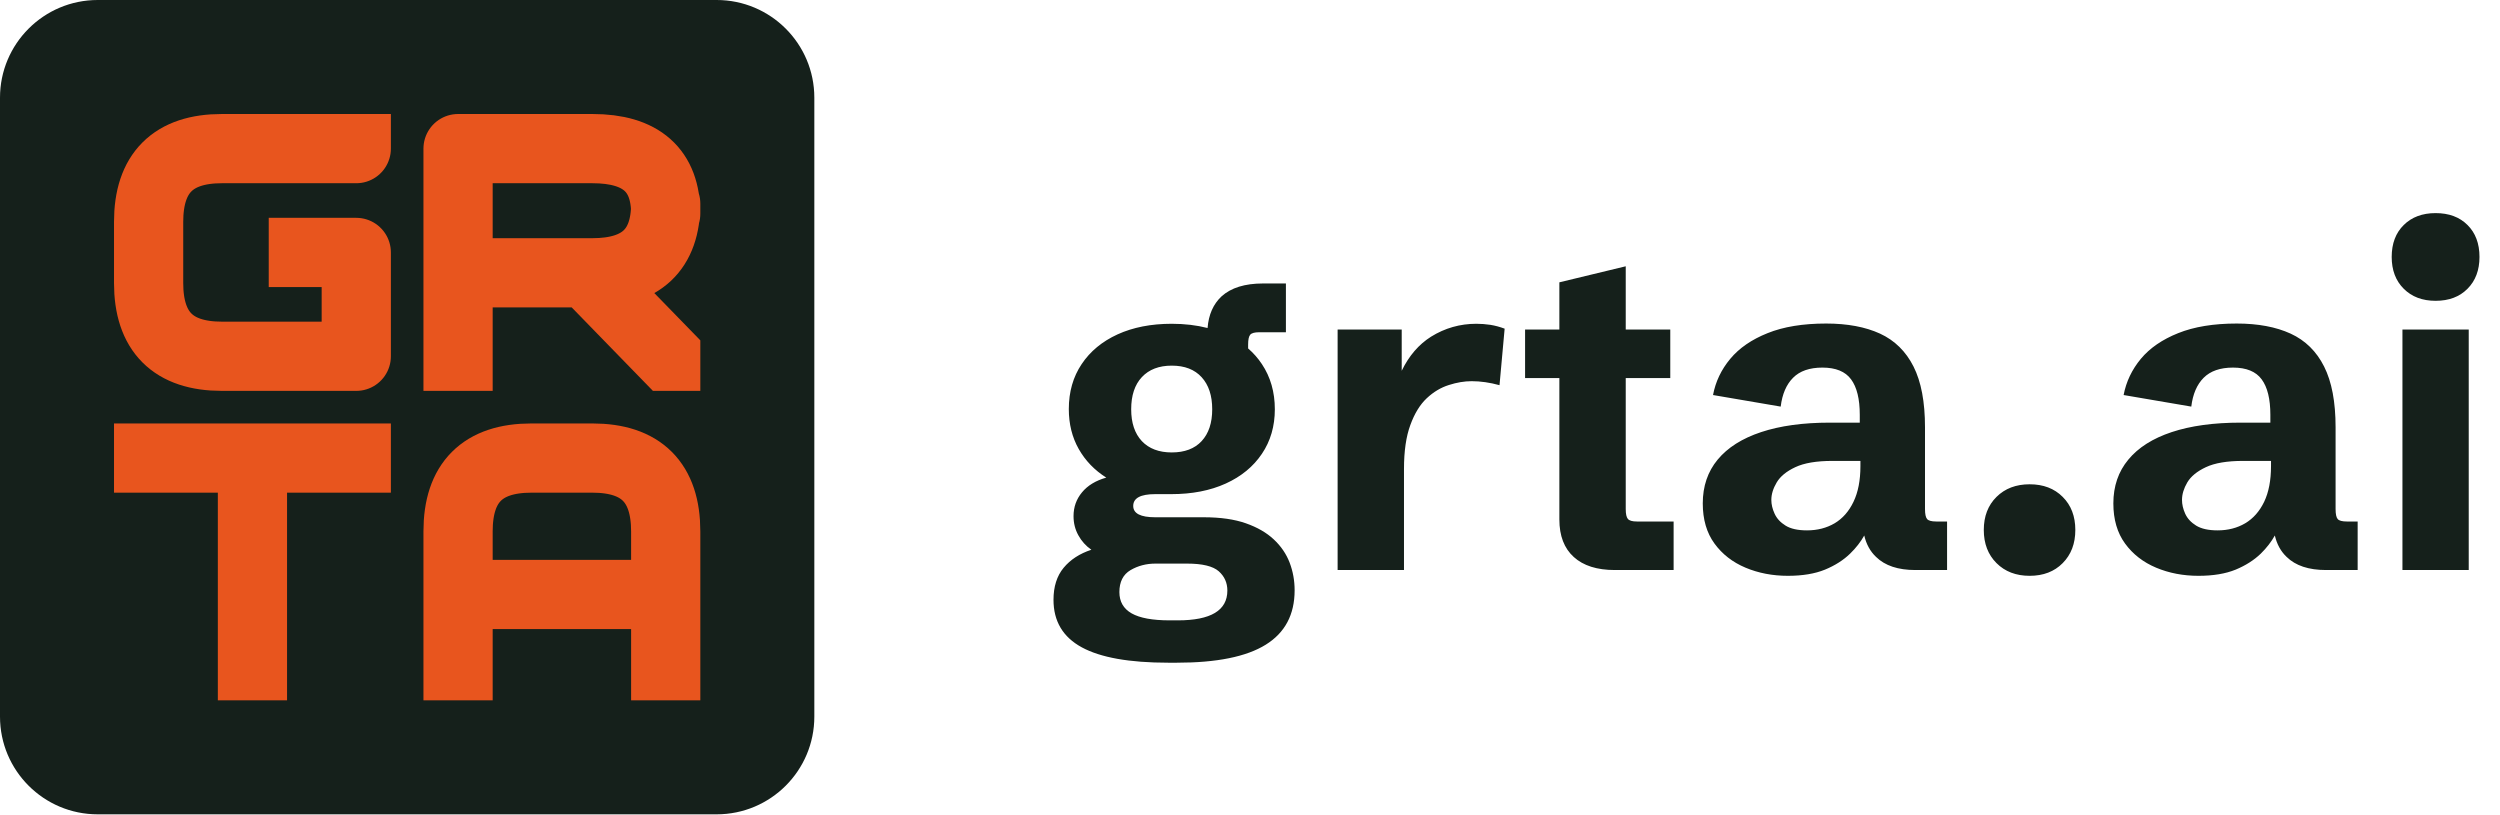
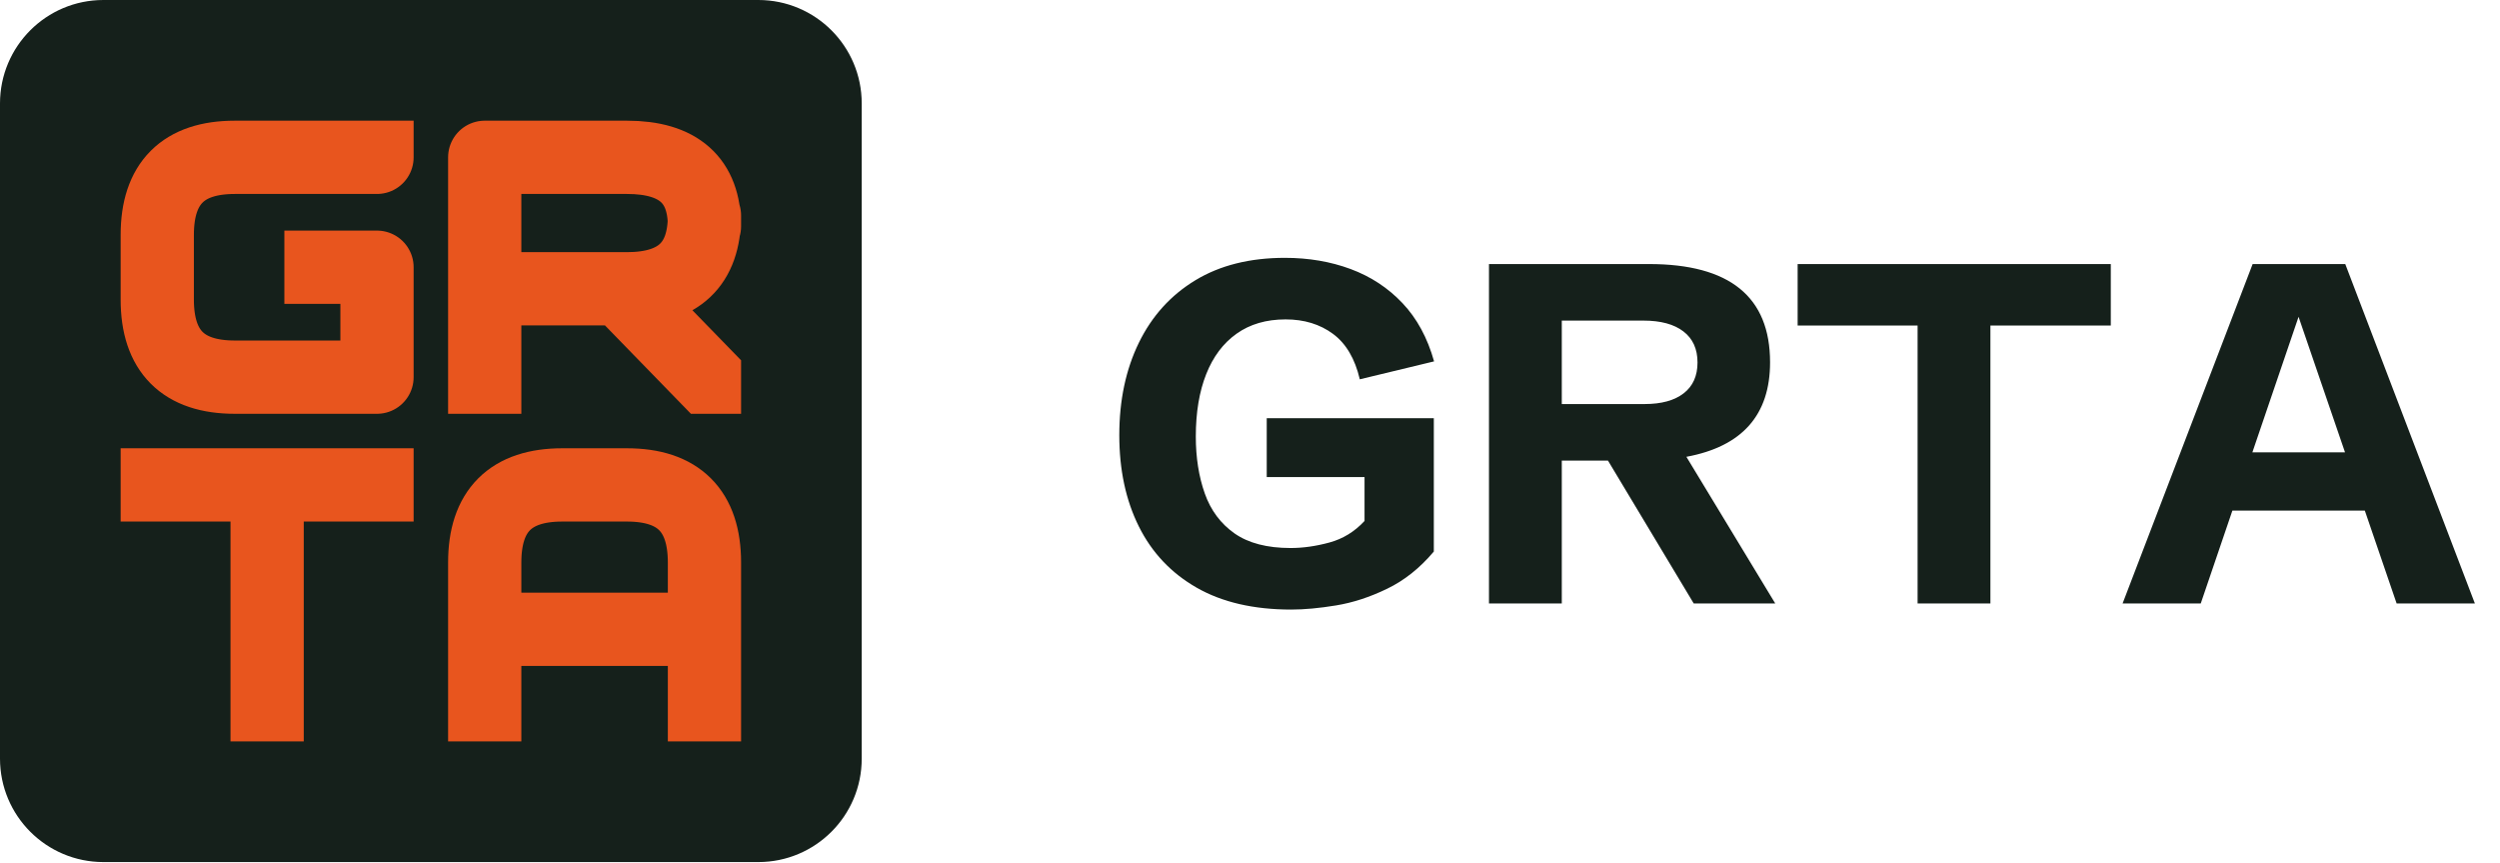
- <svg xmlns="http://www.w3.org/2000/svg" viewBox="0 0 307 100" role="img" aria-label="grta.ai">
+ <svg xmlns="http://www.w3.org/2000/svg" viewBox="0 0 290 100" role="img" aria-label="GRTA">
  <defs>
    <clipPath id="lk-G">
      <rect x="14" y="14" width="34" height="34" />
    </clipPath>
    <clipPath id="lk-R">
      <rect x="52" y="14" width="34" height="34" />
    </clipPath>
    <clipPath id="lk-T">
      <rect x="14" y="52" width="34" height="34" />
    </clipPath>
    <clipPath id="lk-A">
      <rect x="52" y="52" width="34" height="34" />
    </clipPath>
  </defs>
  <rect width="100" height="100" rx="12" fill="#15201B" />
  <g fill="none" stroke="#E8551E" stroke-width="8.5" stroke-linejoin="round" stroke-linecap="butt">
    <path clip-path="url(#lk-G)" d="M43.75 12 V18.25 H27.25 Q18.25 18.25 18.25 27.25 V34.75 Q18.25 43.75 27.25 43.75 H43.75 V31 H33" />
    <path clip-path="url(#lk-R)" d="M56.25 50 V18.25 H72.75 Q81.75 18.25 81.75 26.25 V25 Q81.75 33.5 72.75 33.5 H56.25 M72 33.5 L90 52" />
    <path clip-path="url(#lk-T)" d="M12 56.25 H50 M31 56.25 V88" />
    <path clip-path="url(#lk-A)" d="M56.25 88 V65.25 Q56.25 56.25 65.25 56.25 H72.75 Q81.75 56.25 81.75 65.25 V88 M56.25 73 H81.75" />
  </g>
-   <path d="M144.52 81.38L143.45 81.38Q136.31 81.38 132.84 79.49Q129.37 77.60 129.37 73.66Q129.37 71.23 130.61 69.73Q131.86 68.22 134.02 67.51Q133 66.80 132.42 65.73Q131.83 64.67 131.83 63.38Q131.83 61.71 132.87 60.46Q133.91 59.20 135.85 58.65Q133.69 57.29 132.47 55.14Q131.25 52.99 131.25 50.23Q131.25 47.06 132.83 44.71Q134.40 42.36 137.24 41.06Q140.09 39.76 143.89 39.76Q146.27 39.76 148.29 40.28Q148.48 37.82 150.01 36.39Q151.76 34.81 155.10 34.81L157.91 34.81L157.91 40.80L154.63 40.80Q153.79 40.80 153.53 41.10Q153.27 41.40 153.27 42.30L153.27 42.79Q154.25 43.64 154.96 44.71Q156.55 47.09 156.55 50.26Q156.55 53.38 154.96 55.73Q153.38 58.08 150.52 59.38Q147.66 60.68 143.83 60.68L141.86 60.68Q139.16 60.68 139.16 62.13Q139.16 63.52 141.86 63.52L147.82 63.52Q150.89 63.52 152.99 64.26Q155.10 65 156.42 66.24Q157.75 67.48 158.37 69.10Q158.98 70.71 158.98 72.49Q158.98 76.97 155.43 79.17Q151.87 81.38 144.52 81.38M143.89 55.56Q146.27 55.56 147.56 54.17Q148.86 52.77 148.86 50.26Q148.86 47.74 147.56 46.32Q146.27 44.90 143.89 44.90Q141.54 44.90 140.22 46.31Q138.91 47.71 138.91 50.26Q138.91 52.77 140.22 54.17Q141.54 55.56 143.89 55.56M143.64 76.18L144.63 76.18Q150.72 76.18 150.72 72.52Q150.72 71.09 149.66 70.15Q148.59 69.21 145.77 69.21L141.89 69.21Q140.20 69.21 138.83 70.01Q137.46 70.82 137.46 72.71Q137.46 74.46 138.96 75.32Q140.47 76.18 143.64 76.18M172.41 70L164.26 70L164.26 40.47L172.13 40.47L172.13 45.53Q173.47 42.77 175.74 41.34Q178.29 39.76 181.29 39.76Q182.14 39.76 183.02 39.89Q183.89 40.03 184.77 40.36L184.14 47.30Q182.36 46.81 180.72 46.81Q179.38 46.81 177.92 47.28Q176.45 47.74 175.21 48.90Q173.96 50.07 173.19 52.19Q172.41 54.30 172.41 57.59L172.41 70M205.52 70L198.30 70Q195.02 70 193.26 68.40Q191.49 66.80 191.49 63.79L191.49 46.43L187.28 46.43L187.28 40.47L191.49 40.47L191.49 34.67L199.64 32.70L199.64 40.47L205.11 40.47L205.11 46.43L199.64 46.43L199.64 62.51Q199.64 63.41 199.90 63.72Q200.16 64.04 201.01 64.04L205.52 64.04L205.52 70M219.55 70.71Q216.73 70.71 214.35 69.71Q211.97 68.71 210.54 66.75Q209.10 64.78 209.10 61.82Q209.10 58.65 210.93 56.44Q212.77 54.22 216.27 53.06Q219.77 51.90 224.71 51.90L228.38 51.90L228.38 50.94Q228.38 48.02 227.31 46.58Q226.25 45.14 223.79 45.14Q221.43 45.14 220.19 46.39Q218.95 47.63 218.67 49.93L210.36 48.51Q210.82 46.05 212.48 44.06Q214.13 42.08 217.06 40.91Q219.98 39.73 224.25 39.73Q228.16 39.73 230.87 40.97Q233.57 42.22 234.98 45.01Q236.39 47.80 236.39 52.47L236.39 62.51Q236.39 63.44 236.65 63.74Q236.91 64.04 237.76 64.04L239.10 64.04L239.10 70L235.21 70Q232.02 70 230.38 68.39Q229.31 67.38 228.93 65.76Q228.27 66.94 227.20 67.98Q225.97 69.18 224.11 69.95Q222.25 70.71 219.55 70.71M221.90 65.13Q223.81 65.13 225.29 64.26Q226.77 63.38 227.61 61.62Q228.46 59.86 228.46 57.23L228.46 56.60L225.02 56.60Q222.09 56.60 220.46 57.37Q218.84 58.13 218.18 59.24Q217.52 60.35 217.52 61.39Q217.52 62.21 217.92 63.08Q218.32 63.96 219.26 64.54Q220.20 65.13 221.90 65.13M249.24 70.71Q246.73 70.71 245.17 69.15Q243.61 67.59 243.61 65.08Q243.61 62.56 245.17 61.02Q246.73 59.47 249.24 59.47Q251.76 59.47 253.30 61.02Q254.85 62.56 254.85 65.08Q254.85 67.59 253.30 69.15Q251.76 70.71 249.24 70.71M269.97 70.71Q267.15 70.71 264.77 69.71Q262.39 68.71 260.96 66.75Q259.52 64.78 259.52 61.82Q259.52 58.65 261.36 56.44Q263.19 54.22 266.69 53.06Q270.19 51.90 275.14 51.90L278.80 51.90L278.80 50.94Q278.80 48.02 277.73 46.58Q276.67 45.14 274.21 45.14Q271.86 45.14 270.61 46.39Q269.37 47.63 269.09 49.93L260.78 48.51Q261.25 46.05 262.90 44.06Q264.55 42.08 267.48 40.91Q270.41 39.73 274.67 39.73Q278.58 39.73 281.29 40.97Q284 42.22 285.40 45.01Q286.81 47.80 286.81 52.47L286.81 62.51Q286.81 63.44 287.07 63.74Q287.33 64.04 288.18 64.04L289.52 64.04L289.52 70L285.64 70Q282.44 70 280.80 68.39Q279.73 67.38 279.35 65.76Q278.69 66.94 277.63 67.98Q276.39 69.18 274.54 69.95Q272.68 70.71 269.97 70.71M272.32 65.13Q274.23 65.13 275.71 64.26Q277.19 63.38 278.04 61.62Q278.88 59.86 278.88 57.23L278.88 56.60L275.44 56.60Q272.51 56.60 270.88 57.37Q269.26 58.13 268.60 59.24Q267.95 60.35 267.95 61.39Q267.95 62.21 268.34 63.08Q268.74 63.96 269.68 64.54Q270.63 65.13 272.32 65.13M303.16 70L295.02 70L295.02 40.47L303.16 40.47L303.16 70M299.09 36.94Q296.66 36.94 295.18 35.46Q293.70 33.99 293.70 31.55Q293.70 29.09 295.18 27.63Q296.66 26.17 299.09 26.17Q301.55 26.17 303.01 27.63Q304.48 29.09 304.48 31.55Q304.48 33.99 303.01 35.46Q301.55 36.94 299.09 36.94" fill="#15201B" />
+   <path d="M149.85 70.71Q143.31 70.71 138.87 68.17Q134.43 65.63 132.16 61.07Q129.89 56.52 129.89 50.48Q129.89 44.41 132.16 39.76Q134.43 35.11 138.72 32.51Q143.01 29.91 149.11 29.91Q153.24 29.91 156.74 31.21Q160.24 32.51 162.75 35.16Q165.27 37.82 166.42 41.92L157.80 44Q156.96 40.41 154.69 38.73Q152.42 37.05 149.19 37.05Q145.83 37.05 143.50 38.71Q141.18 40.36 139.98 43.39Q138.77 46.43 138.77 50.64Q138.77 54.30 139.81 57.24Q140.85 60.18 143.27 61.88Q145.69 63.57 149.77 63.57Q151.93 63.57 154.28 62.93Q156.63 62.29 158.35 60.43L158.35 55.34L147 55.34L147 48.51L166.39 48.51L166.39 63.98Q163.96 66.86 160.96 68.30Q157.97 69.75 155.04 70.23Q152.12 70.71 149.85 70.71M181.24 70L172.79 70L172.79 30.63L191.36 30.63Q205.41 30.63 205.41 42.03Q205.41 51.19 195.70 52.99L206.01 70L196.55 70L186.60 53.43L181.24 53.43L181.24 70M181.24 37.19L181.24 46.87L190.84 46.87Q193.79 46.87 195.39 45.62Q196.99 44.38 196.99 42.05Q196.99 39.70 195.36 38.45Q193.73 37.19 190.70 37.19L181.24 37.19M230.98 70L222.53 70L222.53 37.76L208.61 37.76L208.61 30.63L244.95 30.63L244.95 37.76L230.98 37.76L230.98 70M255.39 70L246.32 70L261.41 30.63L272.16 30.63L287.20 70L278.12 70L274.43 59.23L259.06 59.23L255.39 70M261.38 52.47L272.13 52.47L266.74 36.75" fill="#15201B" />
</svg>
